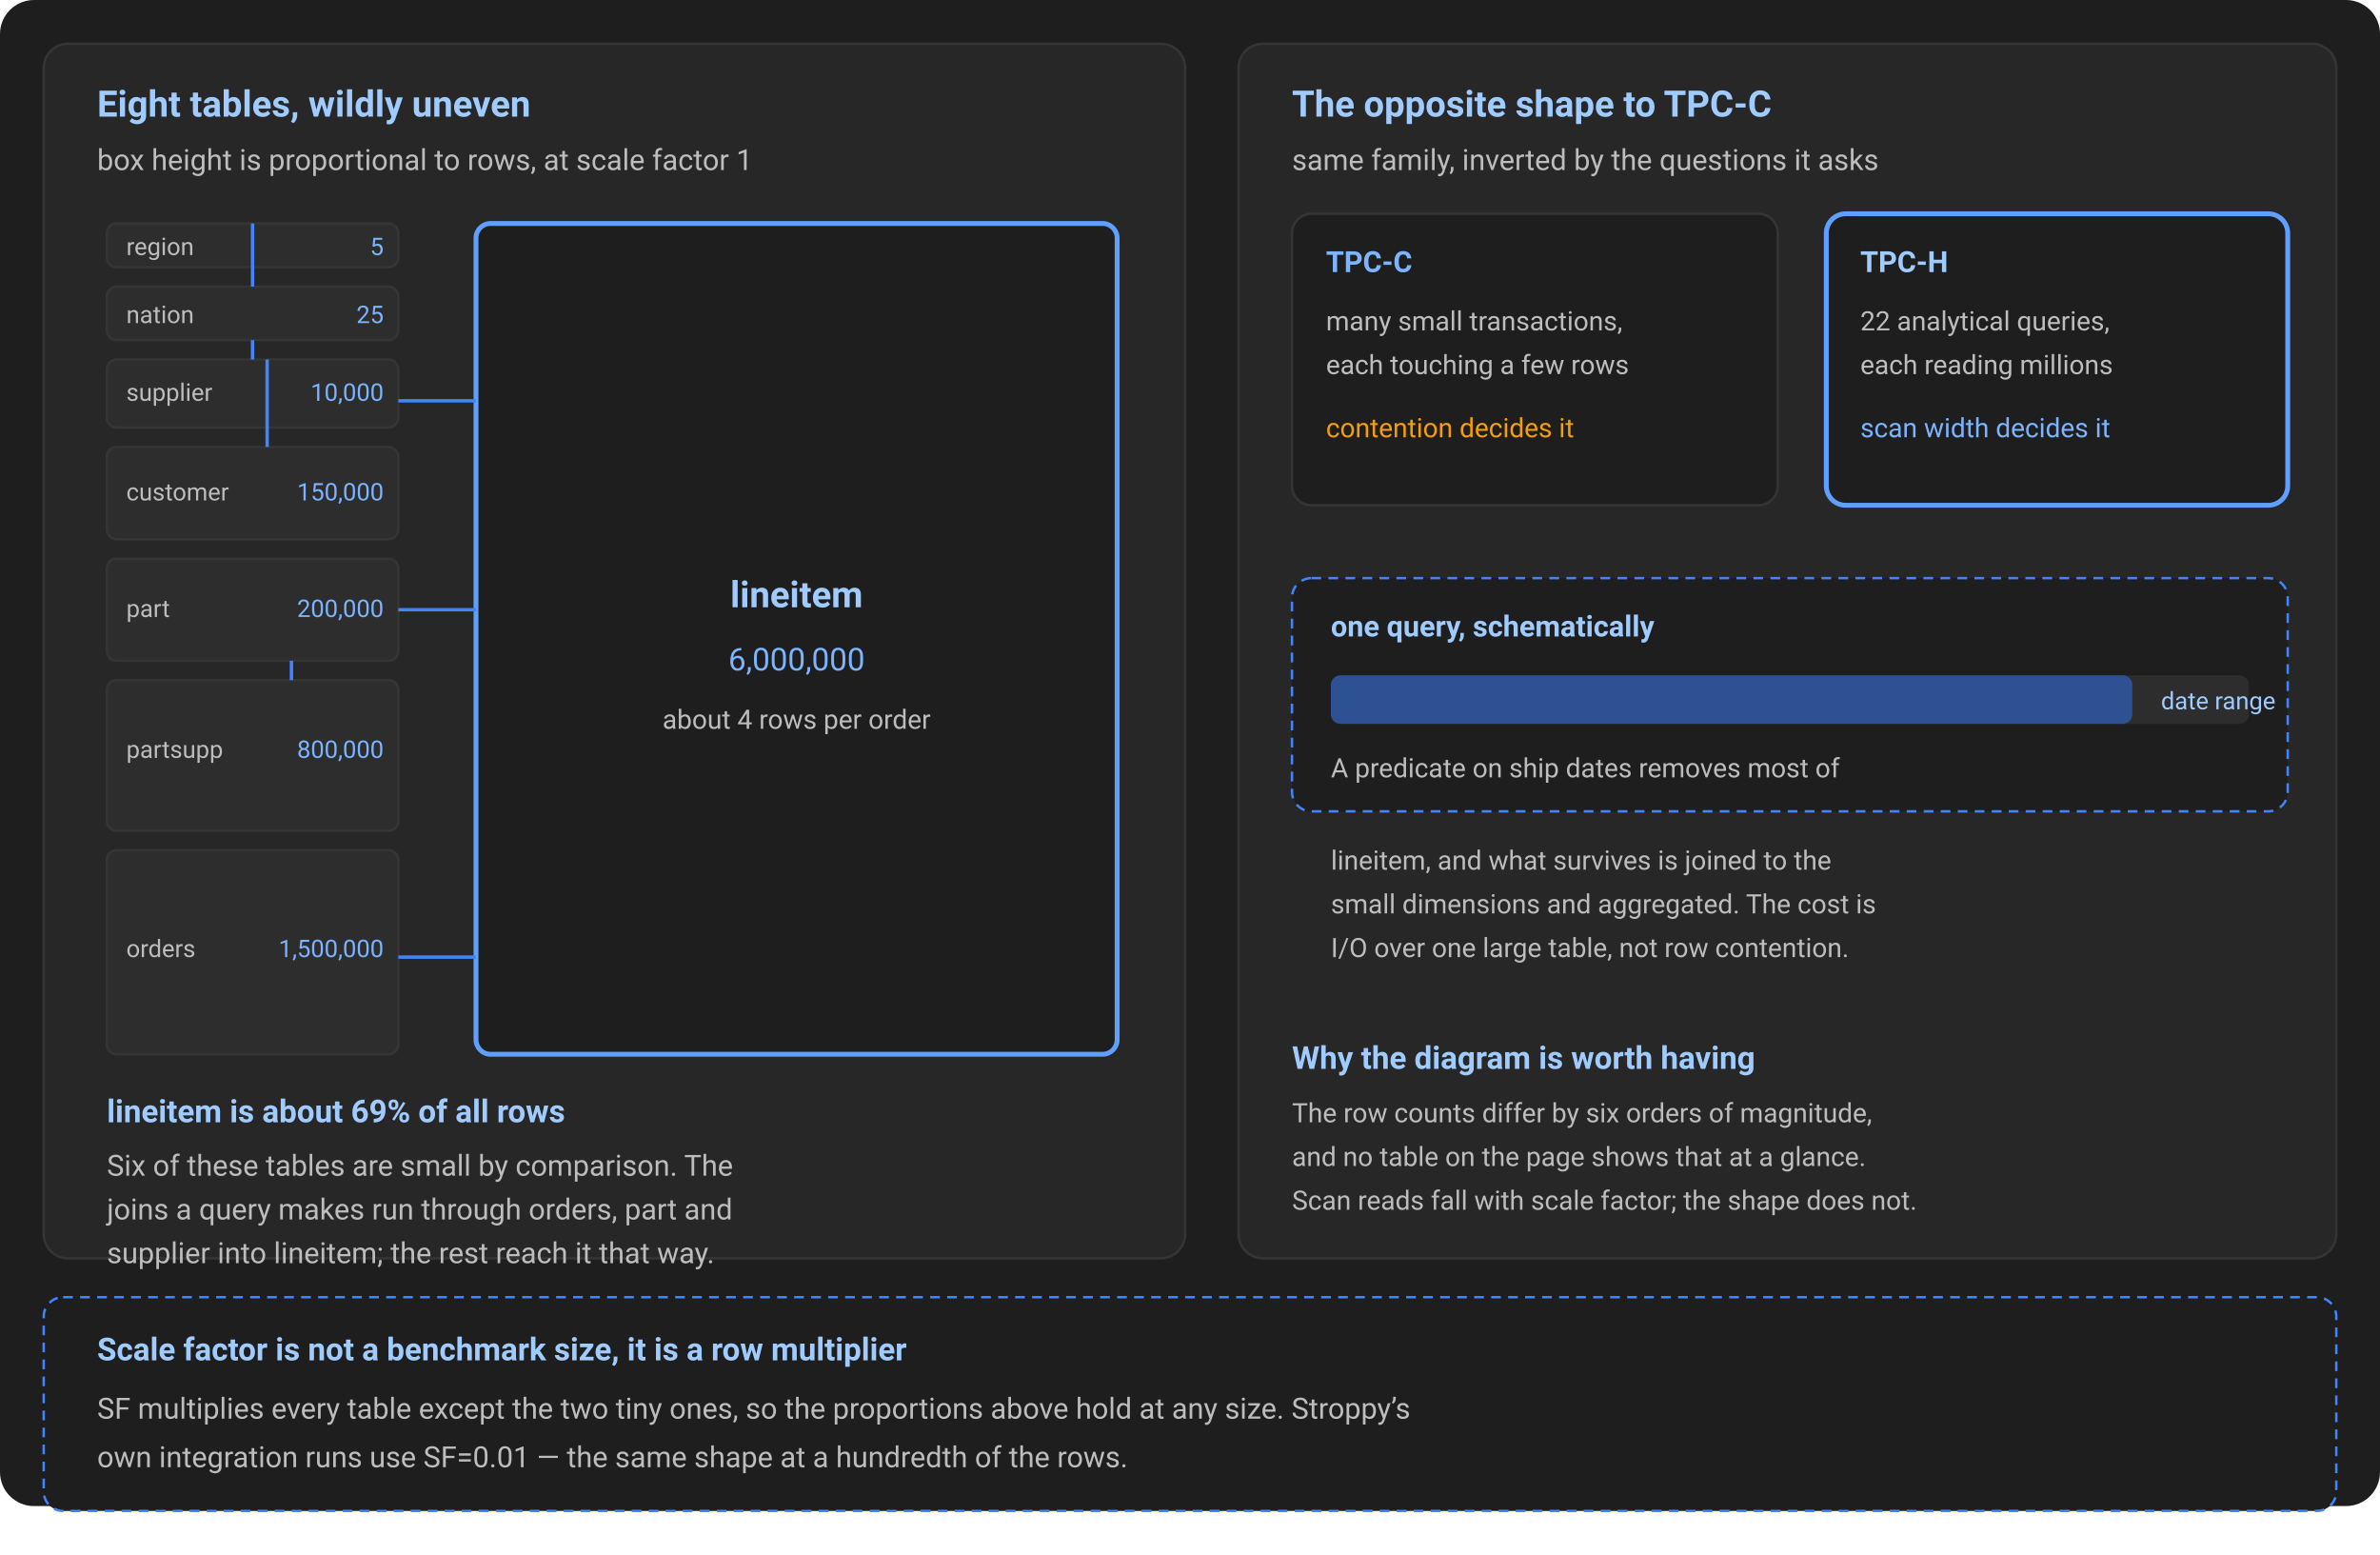
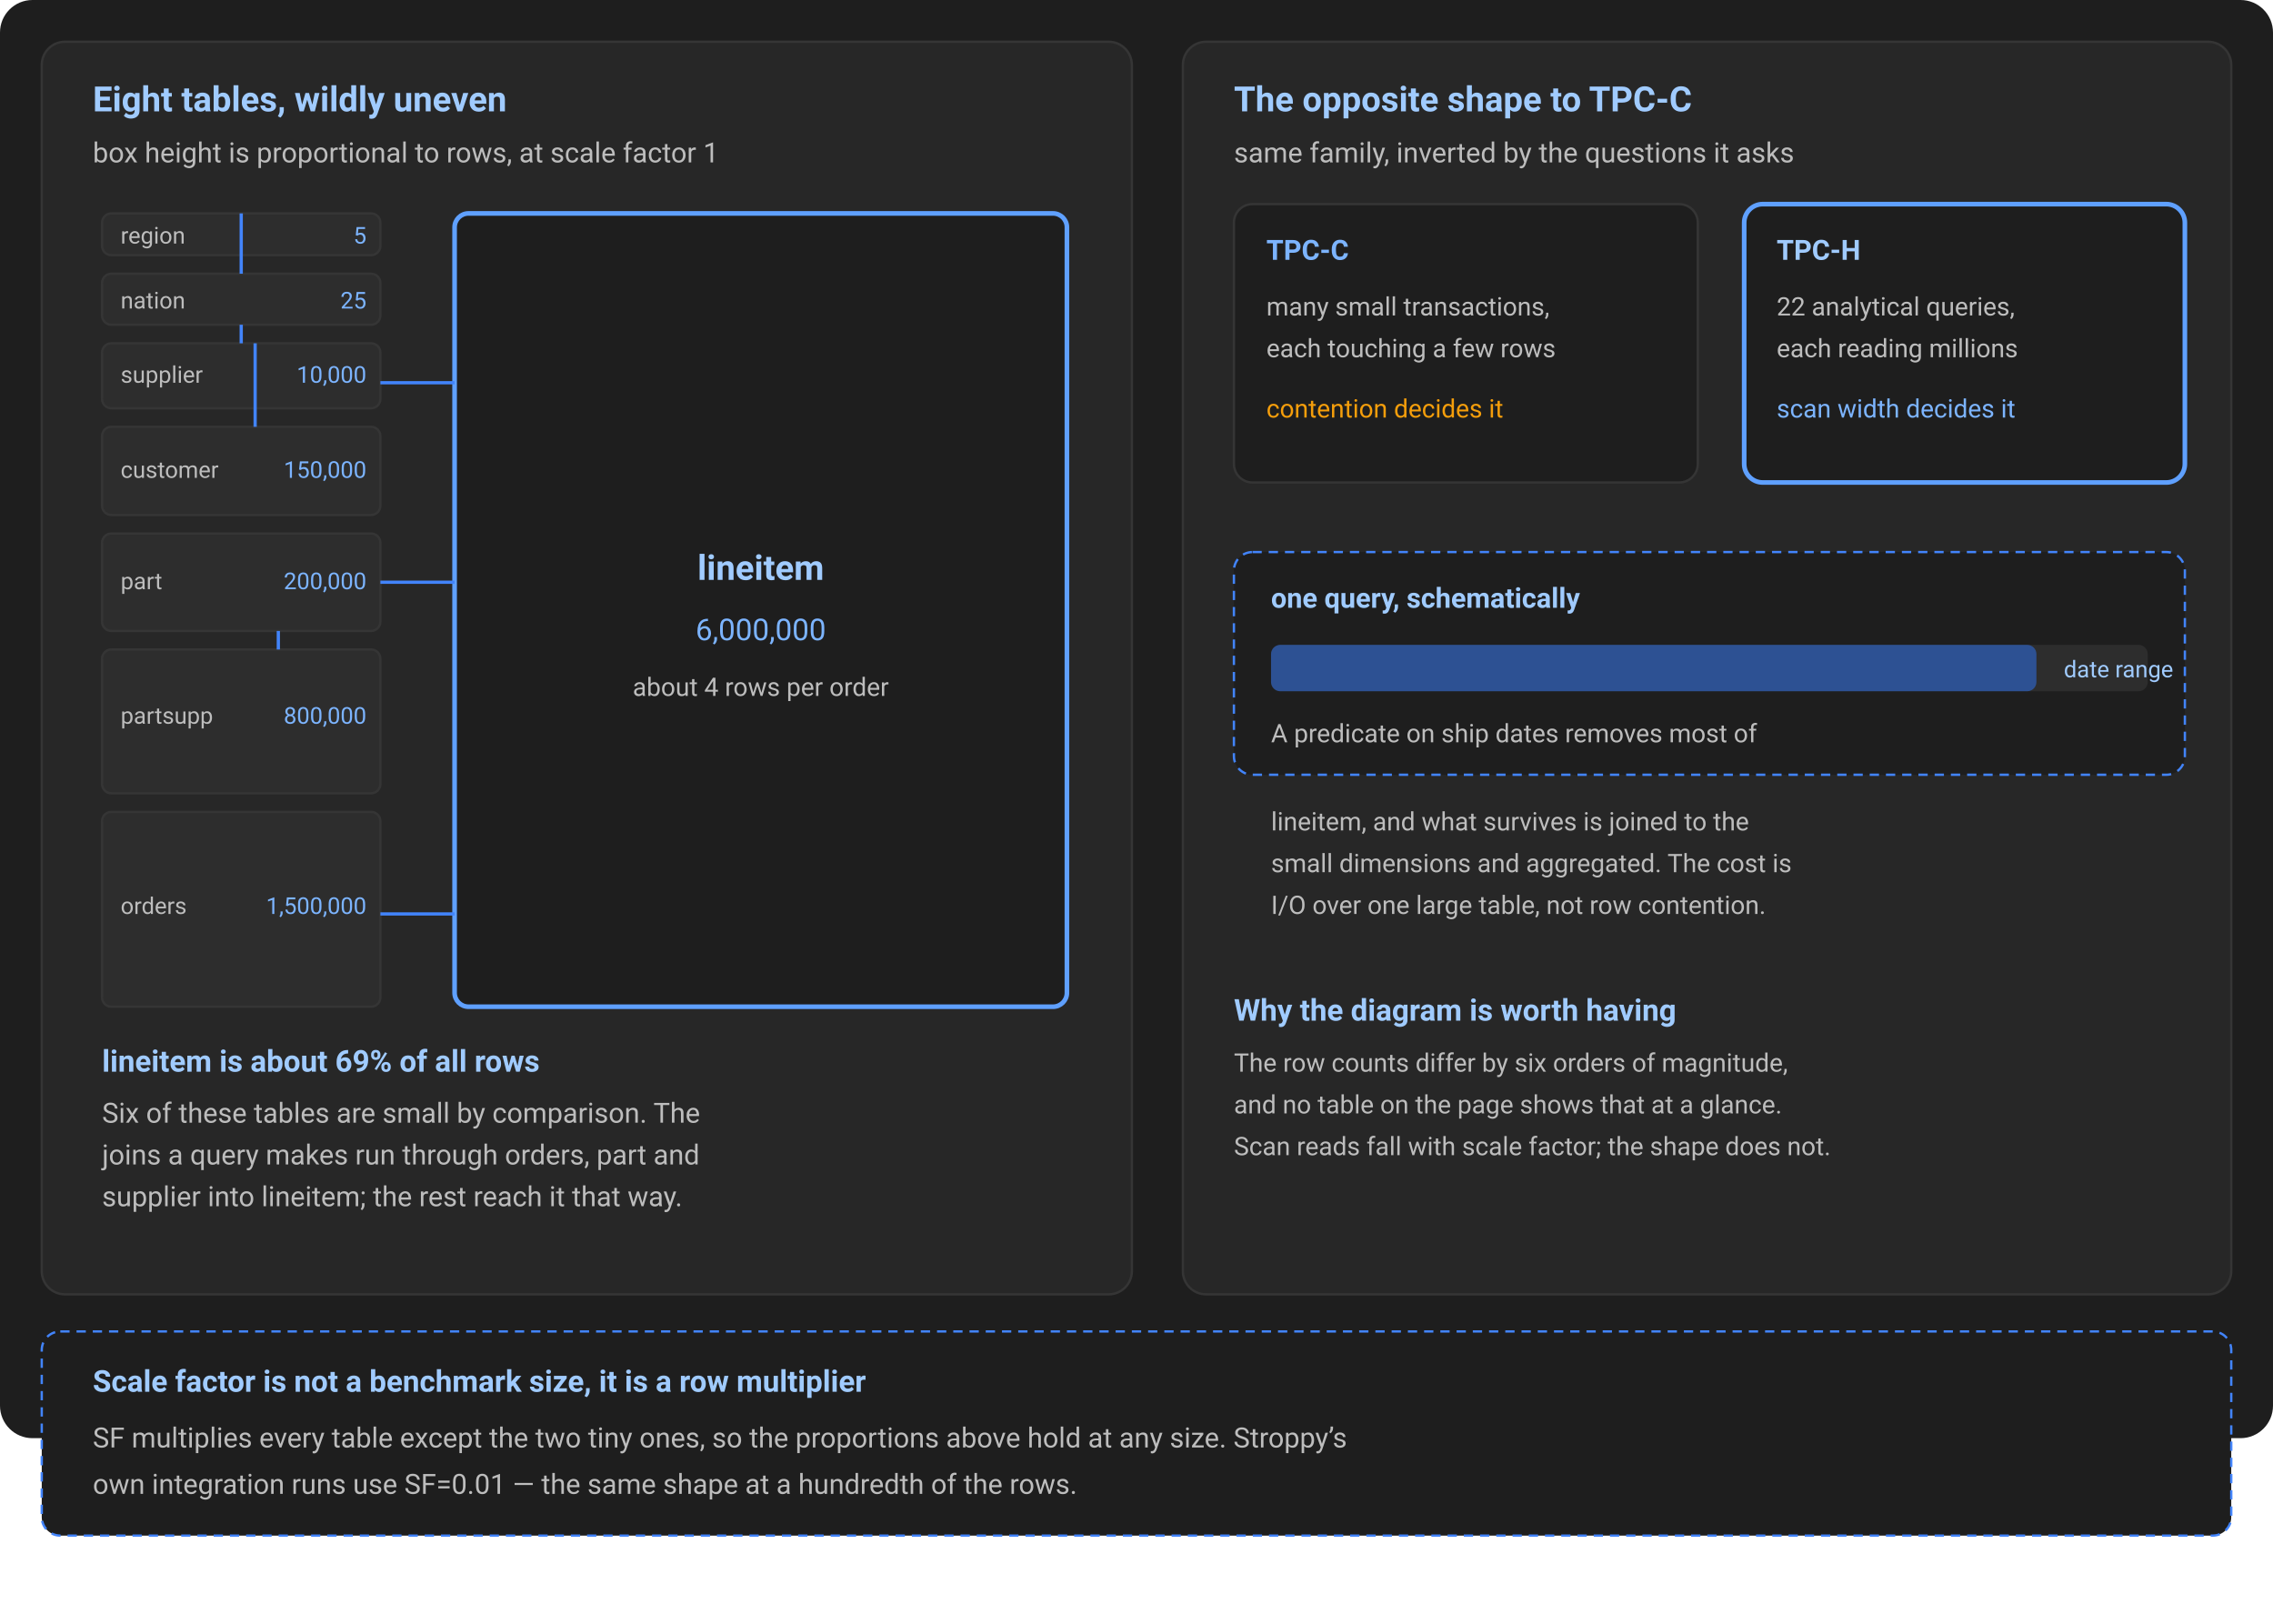
- <svg xmlns="http://www.w3.org/2000/svg" viewBox="0 0 980 640" width="980" height="640" role="img" aria-labelledby="tpch-title tpch-desc" font-family="ui-sans-serif, system-ui, -apple-system, Segoe UI, Roboto, sans-serif">
+ <svg xmlns="http://www.w3.org/2000/svg" viewBox="0 0 980 700" width="980" height="700" role="img" aria-labelledby="tpch-title tpch-desc" font-family="ui-sans-serif, system-ui, -apple-system, Segoe UI, Roboto, sans-serif">
  <rect x="0" y="0" width="980" height="620" rx="14" fill="#1e1e1e" />
-   <rect x="18" y="18" width="470" height="500" rx="10" fill="#272727" stroke="#353535" />
+   <rect x="18" y="18" width="470" height="540" rx="10" fill="#272727" stroke="#353535" />
  <text x="40" y="48" fill="#a0cbff" font-size="15" font-weight="600">Eight tables, wildly uneven</text>
  <text x="40" y="70" fill="#bdbdbd" font-size="12">box height is proportional to rows, at scale factor 1</text>
  <g font-size="12" fill="#bdbdbd">
    <rect x="44" y="92" width="120" height="18" rx="4" fill="#2d2d2d" stroke="#353535" />
    <text x="52" y="105" font-size="10">region</text>
    <text x="158" y="105" text-anchor="end" fill="#7cb4ff" font-size="10">5</text>
    <rect x="44" y="118" width="120" height="22" rx="4" fill="#2d2d2d" stroke="#353535" />
    <text x="52" y="133" font-size="10">nation</text>
    <text x="158" y="133" text-anchor="end" fill="#7cb4ff" font-size="10">25</text>
    <rect x="44" y="148" width="120" height="28" rx="4" fill="#2d2d2d" stroke="#353535" />
    <text x="52" y="165" font-size="10">supplier</text>
    <text x="158" y="165" text-anchor="end" fill="#7cb4ff" font-size="10">10,000</text>
    <rect x="44" y="184" width="120" height="38" rx="4" fill="#2d2d2d" stroke="#353535" />
    <text x="52" y="206" font-size="10">customer</text>
    <text x="158" y="206" text-anchor="end" fill="#7cb4ff" font-size="10">150,000</text>
    <rect x="44" y="230" width="120" height="42" rx="4" fill="#2d2d2d" stroke="#353535" />
    <text x="52" y="254" font-size="10">part</text>
    <text x="158" y="254" text-anchor="end" fill="#7cb4ff" font-size="10">200,000</text>
    <rect x="44" y="280" width="120" height="62" rx="4" fill="#2d2d2d" stroke="#353535" />
    <text x="52" y="312" font-size="10">partsupp</text>
    <text x="158" y="312" text-anchor="end" fill="#7cb4ff" font-size="10">800,000</text>
    <rect x="44" y="350" width="120" height="84" rx="4" fill="#2d2d2d" stroke="#353535" />
    <text x="52" y="394" font-size="10">orders</text>
    <text x="158" y="394" text-anchor="end" fill="#7cb4ff" font-size="10">1,500,000</text>
    <rect x="196" y="92" width="264" height="342" rx="6" fill="#1e1e1e" stroke="#5fa0ff" stroke-width="2" />
    <text x="328" y="250" text-anchor="middle" fill="#a0cbff" font-size="15" font-weight="600">lineitem</text>
    <text x="328" y="276" text-anchor="middle" fill="#7cb4ff" font-size="13">6,000,000</text>
    <text x="328" y="300" text-anchor="middle" fill="#bdbdbd" font-size="11">about 4 rows per order</text>
  </g>
  <g stroke="#4284fb" stroke-width="1.4" fill="none">
    <path d="M164 394 L196 394" />
    <path d="M164 251 L196 251" />
    <path d="M164 165 L196 165" />
    <path d="M104 118 L104 92" />
    <path d="M104 148 L104 140" />
    <path d="M110 184 L110 148" />
    <path d="M120 280 L120 272" />
  </g>
  <text x="44" y="462" fill="#a0cbff" font-size="13" font-weight="600">lineitem is about 69% of all rows</text>
  <text x="44" y="484" fill="#bdbdbd" font-size="12">Six of these tables are small by comparison. The</text>
  <text x="44" y="502" fill="#bdbdbd" font-size="12">joins a query makes run through orders, part and</text>
  <text x="44" y="520" fill="#bdbdbd" font-size="12">supplier into lineitem; the rest reach it that way.</text>
-   <rect x="510" y="18" width="452" height="500" rx="10" fill="#272727" stroke="#353535" />
+   <rect x="510" y="18" width="452" height="540" rx="10" fill="#272727" stroke="#353535" />
  <text x="532" y="48" fill="#a0cbff" font-size="15" font-weight="600">The opposite shape to TPC-C</text>
  <text x="532" y="70" fill="#bdbdbd" font-size="12">same family, inverted by the questions it asks</text>
  <rect x="532" y="88" width="200" height="120" rx="8" fill="#1e1e1e" stroke="#353535" />
  <text x="546" y="112" fill="#7cb4ff" font-size="12" font-weight="600">TPC-C</text>
  <text x="546" y="136" fill="#bdbdbd" font-size="11">many small transactions,</text>
  <text x="546" y="154" fill="#bdbdbd" font-size="11">each touching a few rows</text>
  <text x="546" y="180" fill="#f59e0b" font-size="11">contention decides it</text>
  <rect x="752" y="88" width="190" height="120" rx="8" fill="#1e1e1e" stroke="#5fa0ff" stroke-width="2" />
  <text x="766" y="112" fill="#a0cbff" font-size="12" font-weight="600">TPC-H</text>
  <text x="766" y="136" fill="#bdbdbd" font-size="11">22 analytical queries,</text>
  <text x="766" y="154" fill="#bdbdbd" font-size="11">each reading millions</text>
  <text x="766" y="180" fill="#7cb4ff" font-size="11">scan width decides it</text>
  <rect x="532" y="238" width="410" height="96" rx="8" fill="#1e1e1e" stroke="#4284fb" stroke-dasharray="4 3" />
  <text x="548" y="262" fill="#a0cbff" font-size="12" font-weight="600">one query, schematically</text>
  <rect x="548" y="278" width="378" height="20" rx="4" fill="#2d2d2d" />
  <rect x="548" y="278" width="330" height="20" rx="4" fill="#2d6fe8" opacity="0.55" />
  <text x="937" y="292" text-anchor="end" fill="#a0cbff" font-size="10">date range</text>
  <text x="548" y="320" fill="#bdbdbd" font-size="11">A predicate on ship dates removes most of</text>
  <text x="548" y="358" fill="#bdbdbd" font-size="11">lineitem, and what survives is joined to the</text>
  <text x="548" y="376" fill="#bdbdbd" font-size="11">small dimensions and aggregated. The cost is</text>
  <text x="548" y="394" fill="#bdbdbd" font-size="11">I/O over one large table, not row contention.</text>
  <text x="532" y="440" fill="#a0cbff" font-size="13" font-weight="600">Why the diagram is worth having</text>
  <text x="532" y="462" fill="#bdbdbd" font-size="11">The row counts differ by six orders of magnitude,</text>
  <text x="532" y="480" fill="#bdbdbd" font-size="11">and no table on the page shows that at a glance.</text>
  <text x="532" y="498" fill="#bdbdbd" font-size="11">Scan reads fall with scale factor; the shape does not.</text>
-   <rect x="18" y="534" width="944" height="88" rx="8" fill="#1e1e1e" stroke="#4284fb" stroke-dasharray="4 3" />
-   <text x="40" y="560" fill="#a0cbff" font-size="13" font-weight="600">Scale factor is not a benchmark size, it is a row multiplier</text>
-   <text x="40" y="584" fill="#bdbdbd" font-size="12">SF multiplies every table except the two tiny ones, so the proportions above hold at any size. Stroppy’s</text>
-   <text x="40" y="604" fill="#bdbdbd" font-size="12">own integration runs use SF=0.01 — the same shape at a hundredth of the rows.</text>
+   <rect x="18" y="574" width="944" height="88" rx="8" fill="#1e1e1e" stroke="#4284fb" stroke-dasharray="4 3" />
+   <text x="40" y="600" fill="#a0cbff" font-size="13" font-weight="600">Scale factor is not a benchmark size, it is a row multiplier</text>
+   <text x="40" y="624" fill="#bdbdbd" font-size="12">SF multiplies every table except the two tiny ones, so the proportions above hold at any size. Stroppy’s</text>
+   <text x="40" y="644" fill="#bdbdbd" font-size="12">own integration runs use SF=0.01 — the same shape at a hundredth of the rows.</text>
  <defs>
    <marker id="arrow" viewBox="0 0 10 10" refX="8" refY="5" markerWidth="6" markerHeight="6" orient="auto-start-reverse">
      <path d="M 0 0 L 10 5 L 0 10 z" fill="#5fa0ff" />
    </marker>
  </defs>
</svg>
